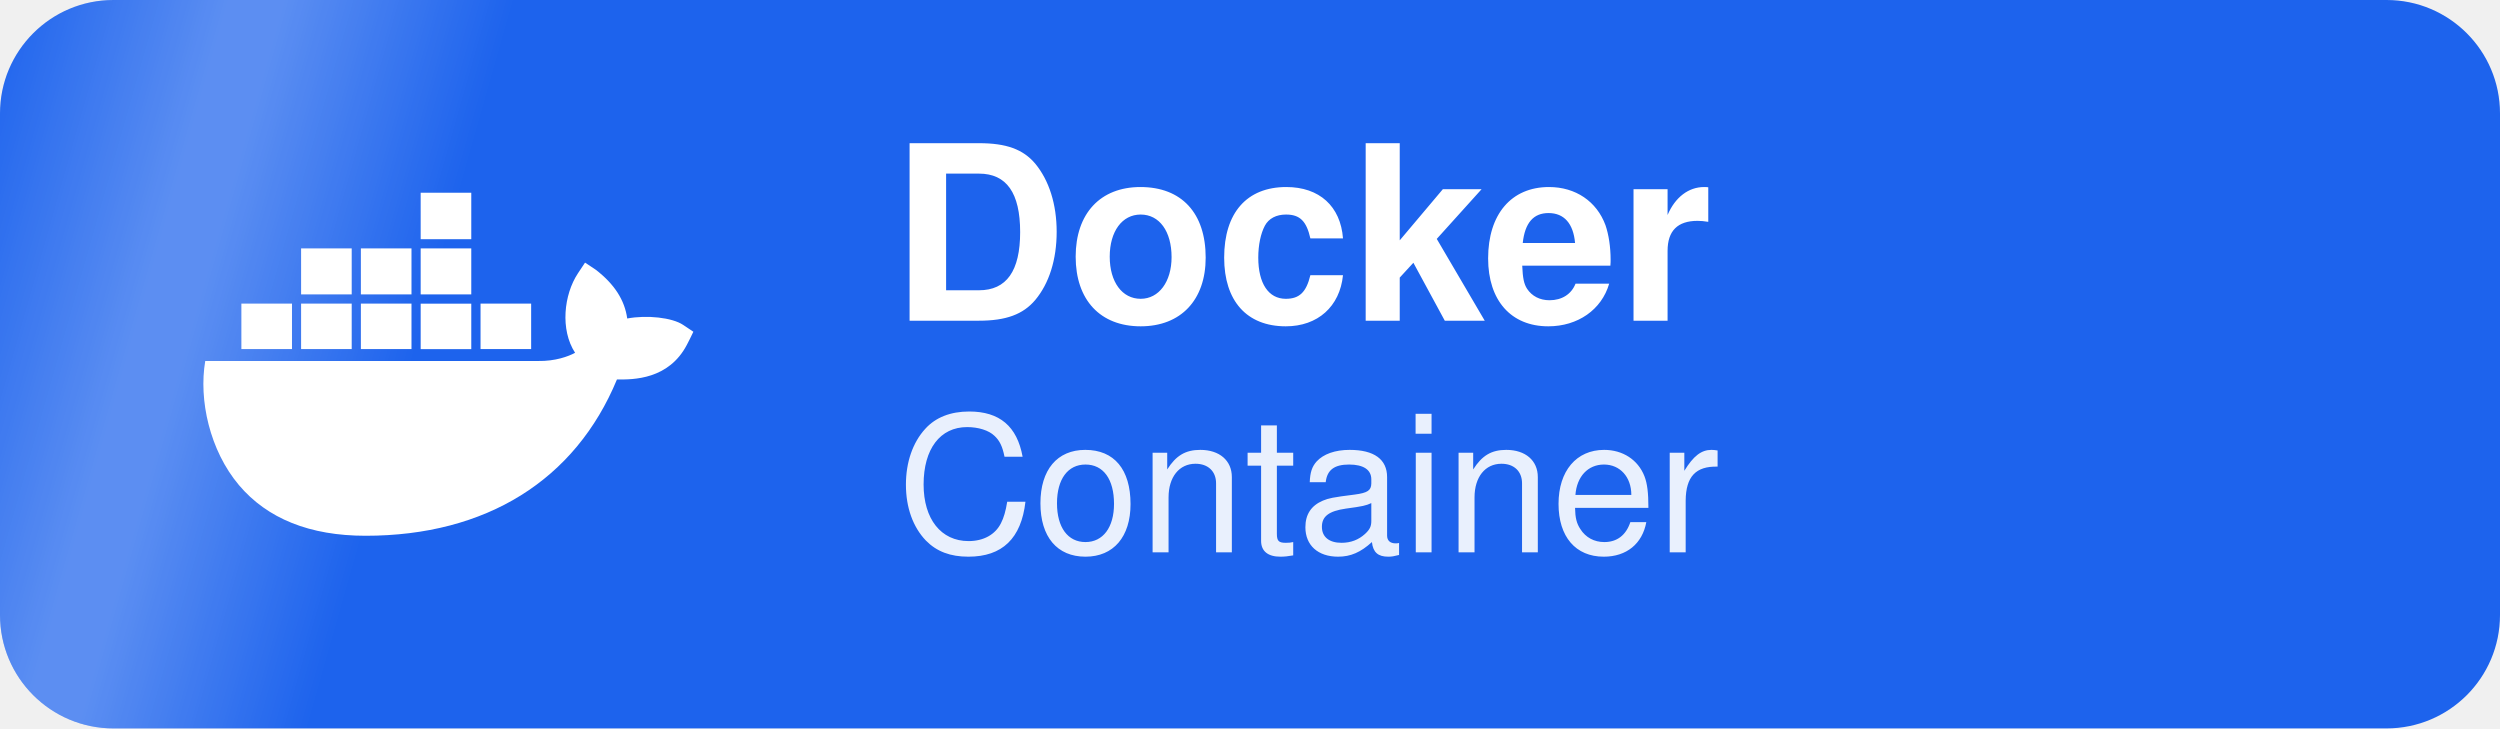
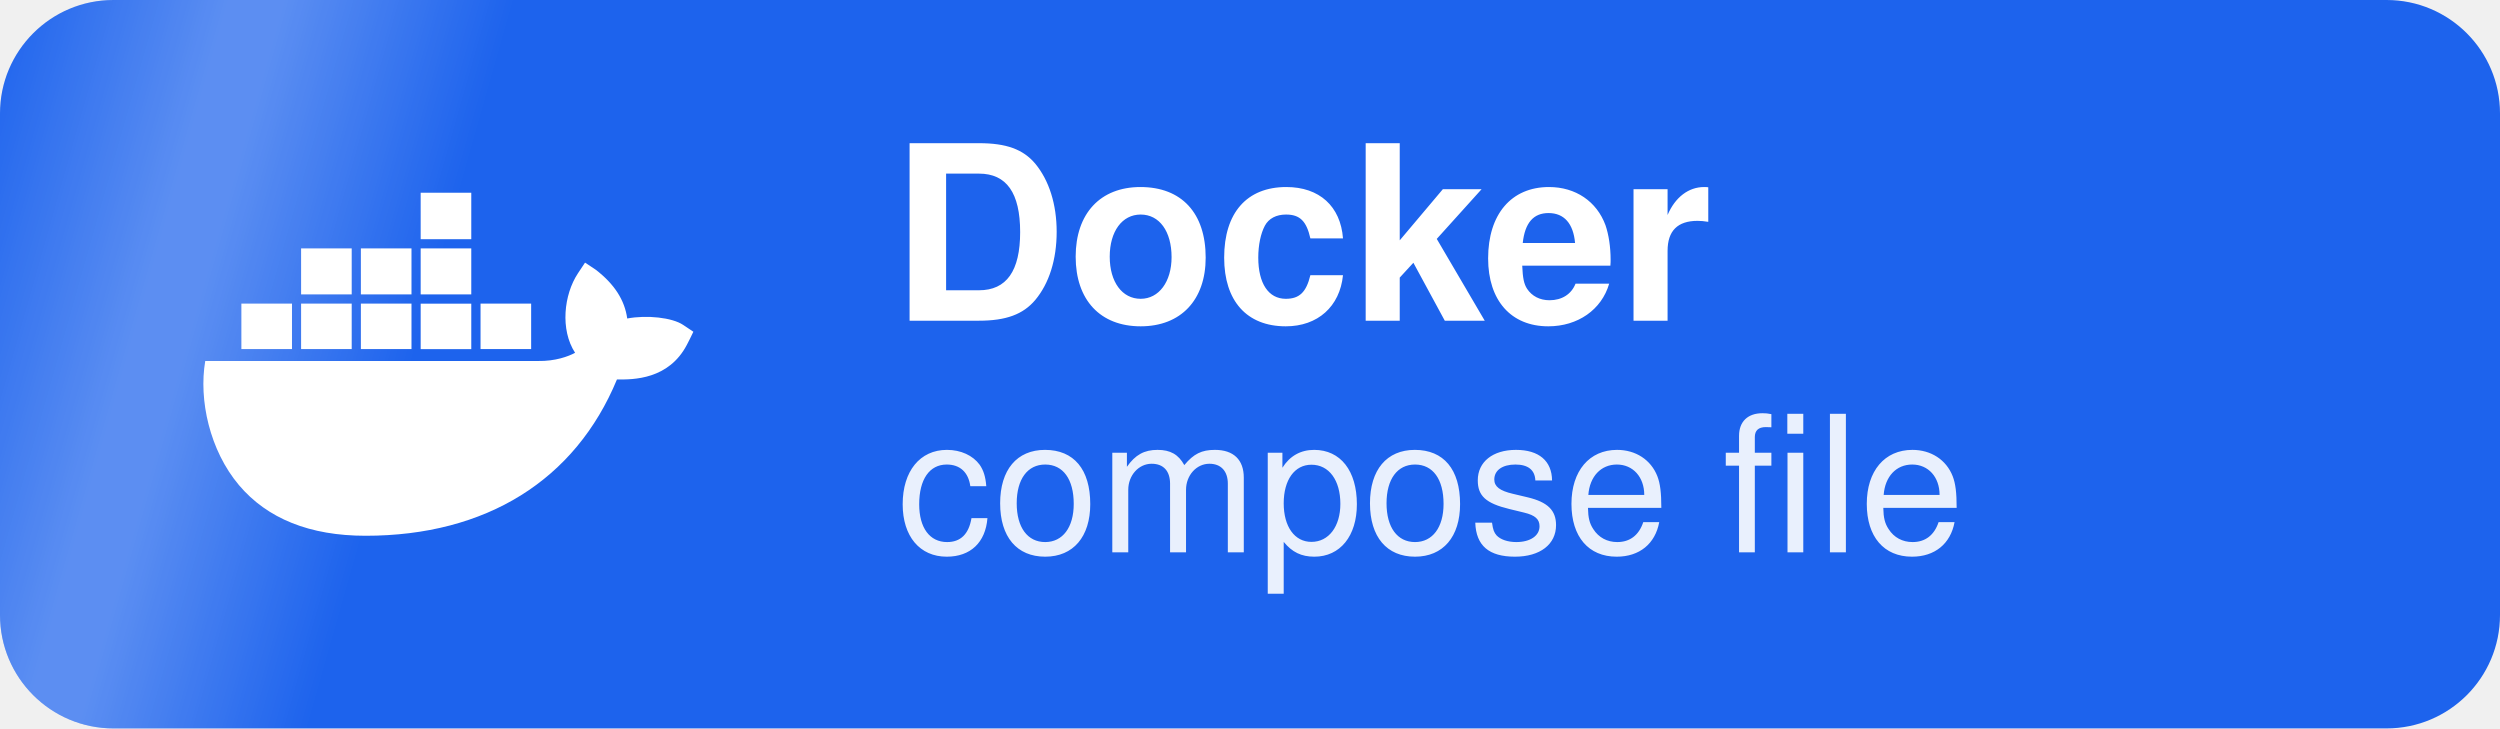
- <svg xmlns="http://www.w3.org/2000/svg" viewBox="0 0 841.9 245.3" width="841.9" height="245.3" role="img" aria-label="Run it with Docker">
+ <svg xmlns="http://www.w3.org/2000/svg" viewBox="0 0 841.9 245.3" width="841.9" height="245.3" role="img" aria-label="Download the docker-compose file">
  <defs>
    <clipPath id="edge">
      <path d="M38.2,0 H803.7 A38.2,38.2 0 0 1 841.9,38.2 V207.1 A38.2,38.2 0 0 1 803.7,245.3 H38.2 A38.2,38.2 0 0 1 0,207.1 V38.2 A38.2,38.2 0 0 1 38.2,0 Z" />
    </clipPath>
    <linearGradient id="sheen" x1="0" y1="0" x2="1" y2="0">
      <stop offset="0" stop-color="#fff" stop-opacity="0" />
      <stop offset="0.45" stop-color="#fff" stop-opacity="0.28" />
      <stop offset="0.55" stop-color="#fff" stop-opacity="0.28" />
      <stop offset="1" stop-color="#fff" stop-opacity="0" />
    </linearGradient>
  </defs>
  <style>
    @keyframes pass {
      0%       { transform: translateX(-278.4px); }
-       10.50%   { transform: translateX(1120.3px); }
+       9.82%   { transform: translateX(1120.3px); }
      100%     { transform: translateX(1120.3px); }
    }
-     .band { animation: pass 10.13s linear 0.693s infinite backwards; }
+     .band { animation: pass 10.822s linear 1.385s infinite backwards; }
    @media (prefers-reduced-motion: reduce) {
      .band { animation: none; opacity: 0; }
    }
  </style>
  <path d="M38.2,0 H803.7 A38.2,38.2 0 0 1 841.9,38.2 V207.1 A38.2,38.2 0 0 1 803.7,245.3 H38.2 A38.2,38.2 0 0 1 0,207.1 V38.2 A38.2,38.2 0 0 1 38.2,0 Z" fill="#1d63ed" />
  <g transform="translate(68.5 56.65) scale(0.25781)" fill="#ffffff">
    <path d="M349.9 236.3h-66.1v-59.4h66.1v59.4zm0-204.3h-66.1v60.7h66.1V32zm78.2 144.8H362v59.4h66.1v-59.4zm-156.3-72.1h-66.1v60.1h66.1v-60.1zm78.1 0h-66.1v60.1h66.1v-60.1zm276.8 100c-14.4-9.7-47.6-13.2-73.1-8.4-3.3-24-16.7-44.9-41.1-63.7l-14-9.3-9.3 14c-18.4 27.8-23.4 73.6-3.7 103.8-8.7 4.7-25.8 11.1-48.4 10.7H2.4c-8.7 50.8 5.8 116.8 44 162.1 37.1 43.9 92.7 66.2 165.4 66.2 157.4 0 273.9-72.5 328.4-204.2 21.4.4 67.6.1 91.3-45.2 1.5-2.5 6.6-13.2 8.5-17.1l-13.3-8.9zm-511.1-27.9h-66v59.4h66.1v-59.4zm78.1 0h-66.1v59.4h66.1v-59.4zm78.1 0h-66.1v59.4h66.1v-59.4zm-78.1-72.1h-66.1v60.1h66.1v-60.1z" />
  </g>
  <text x="300" y="108" font-family="-apple-system, BlinkMacSystemFont, 'Segoe UI', Helvetica, Arial, sans-serif" font-size="82" font-weight="700" fill="#ffffff">Docker</text>
-   <text x="302" y="186" font-family="-apple-system, BlinkMacSystemFont, 'Segoe UI', Helvetica, Arial, sans-serif" font-size="64" font-weight="400" fill="#ffffff" fill-opacity="0.9">Container</text>
+   <text x="302" y="186" font-family="-apple-system, BlinkMacSystemFont, 'Segoe UI', Helvetica, Arial, sans-serif" font-size="64" font-weight="400" fill="#ffffff" fill-opacity="0.9">compose file</text>
  <g clip-path="url(#edge)">
    <g class="band">
      <rect x="0" y="-60" width="173.6" height="365.3" fill="url(#sheen)" transform="skewX(-16)" />
    </g>
  </g>
</svg>
